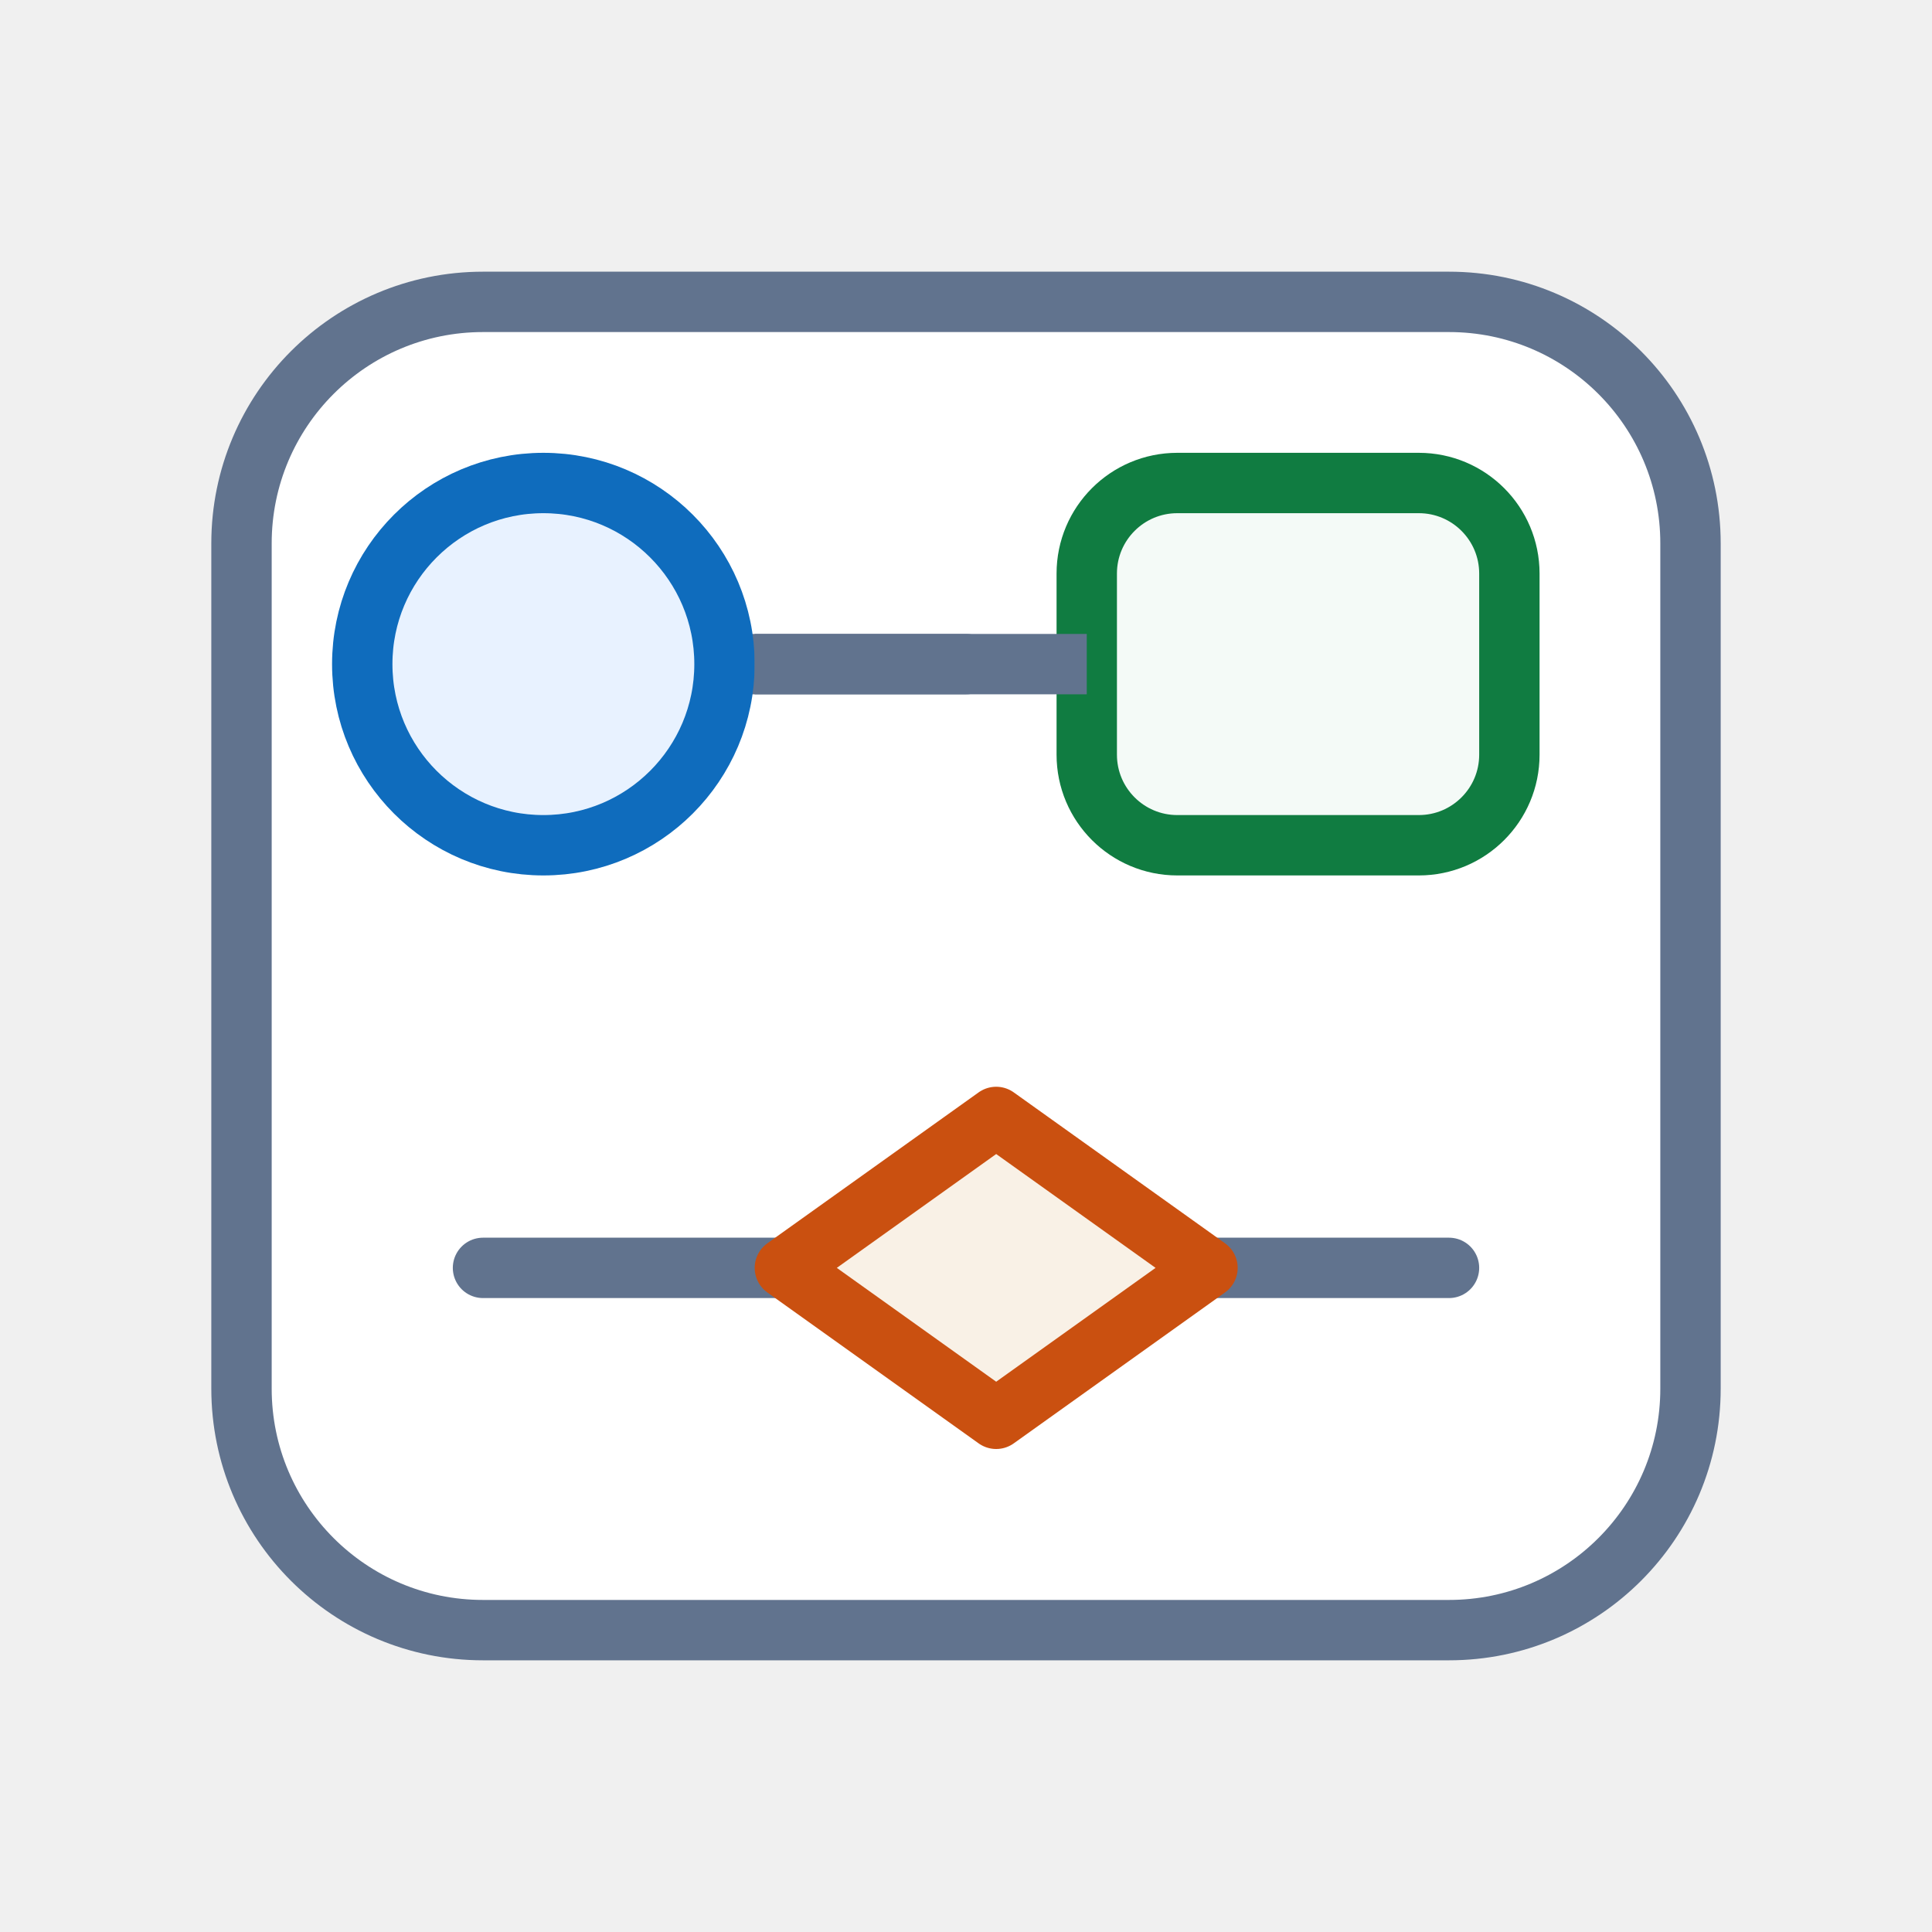
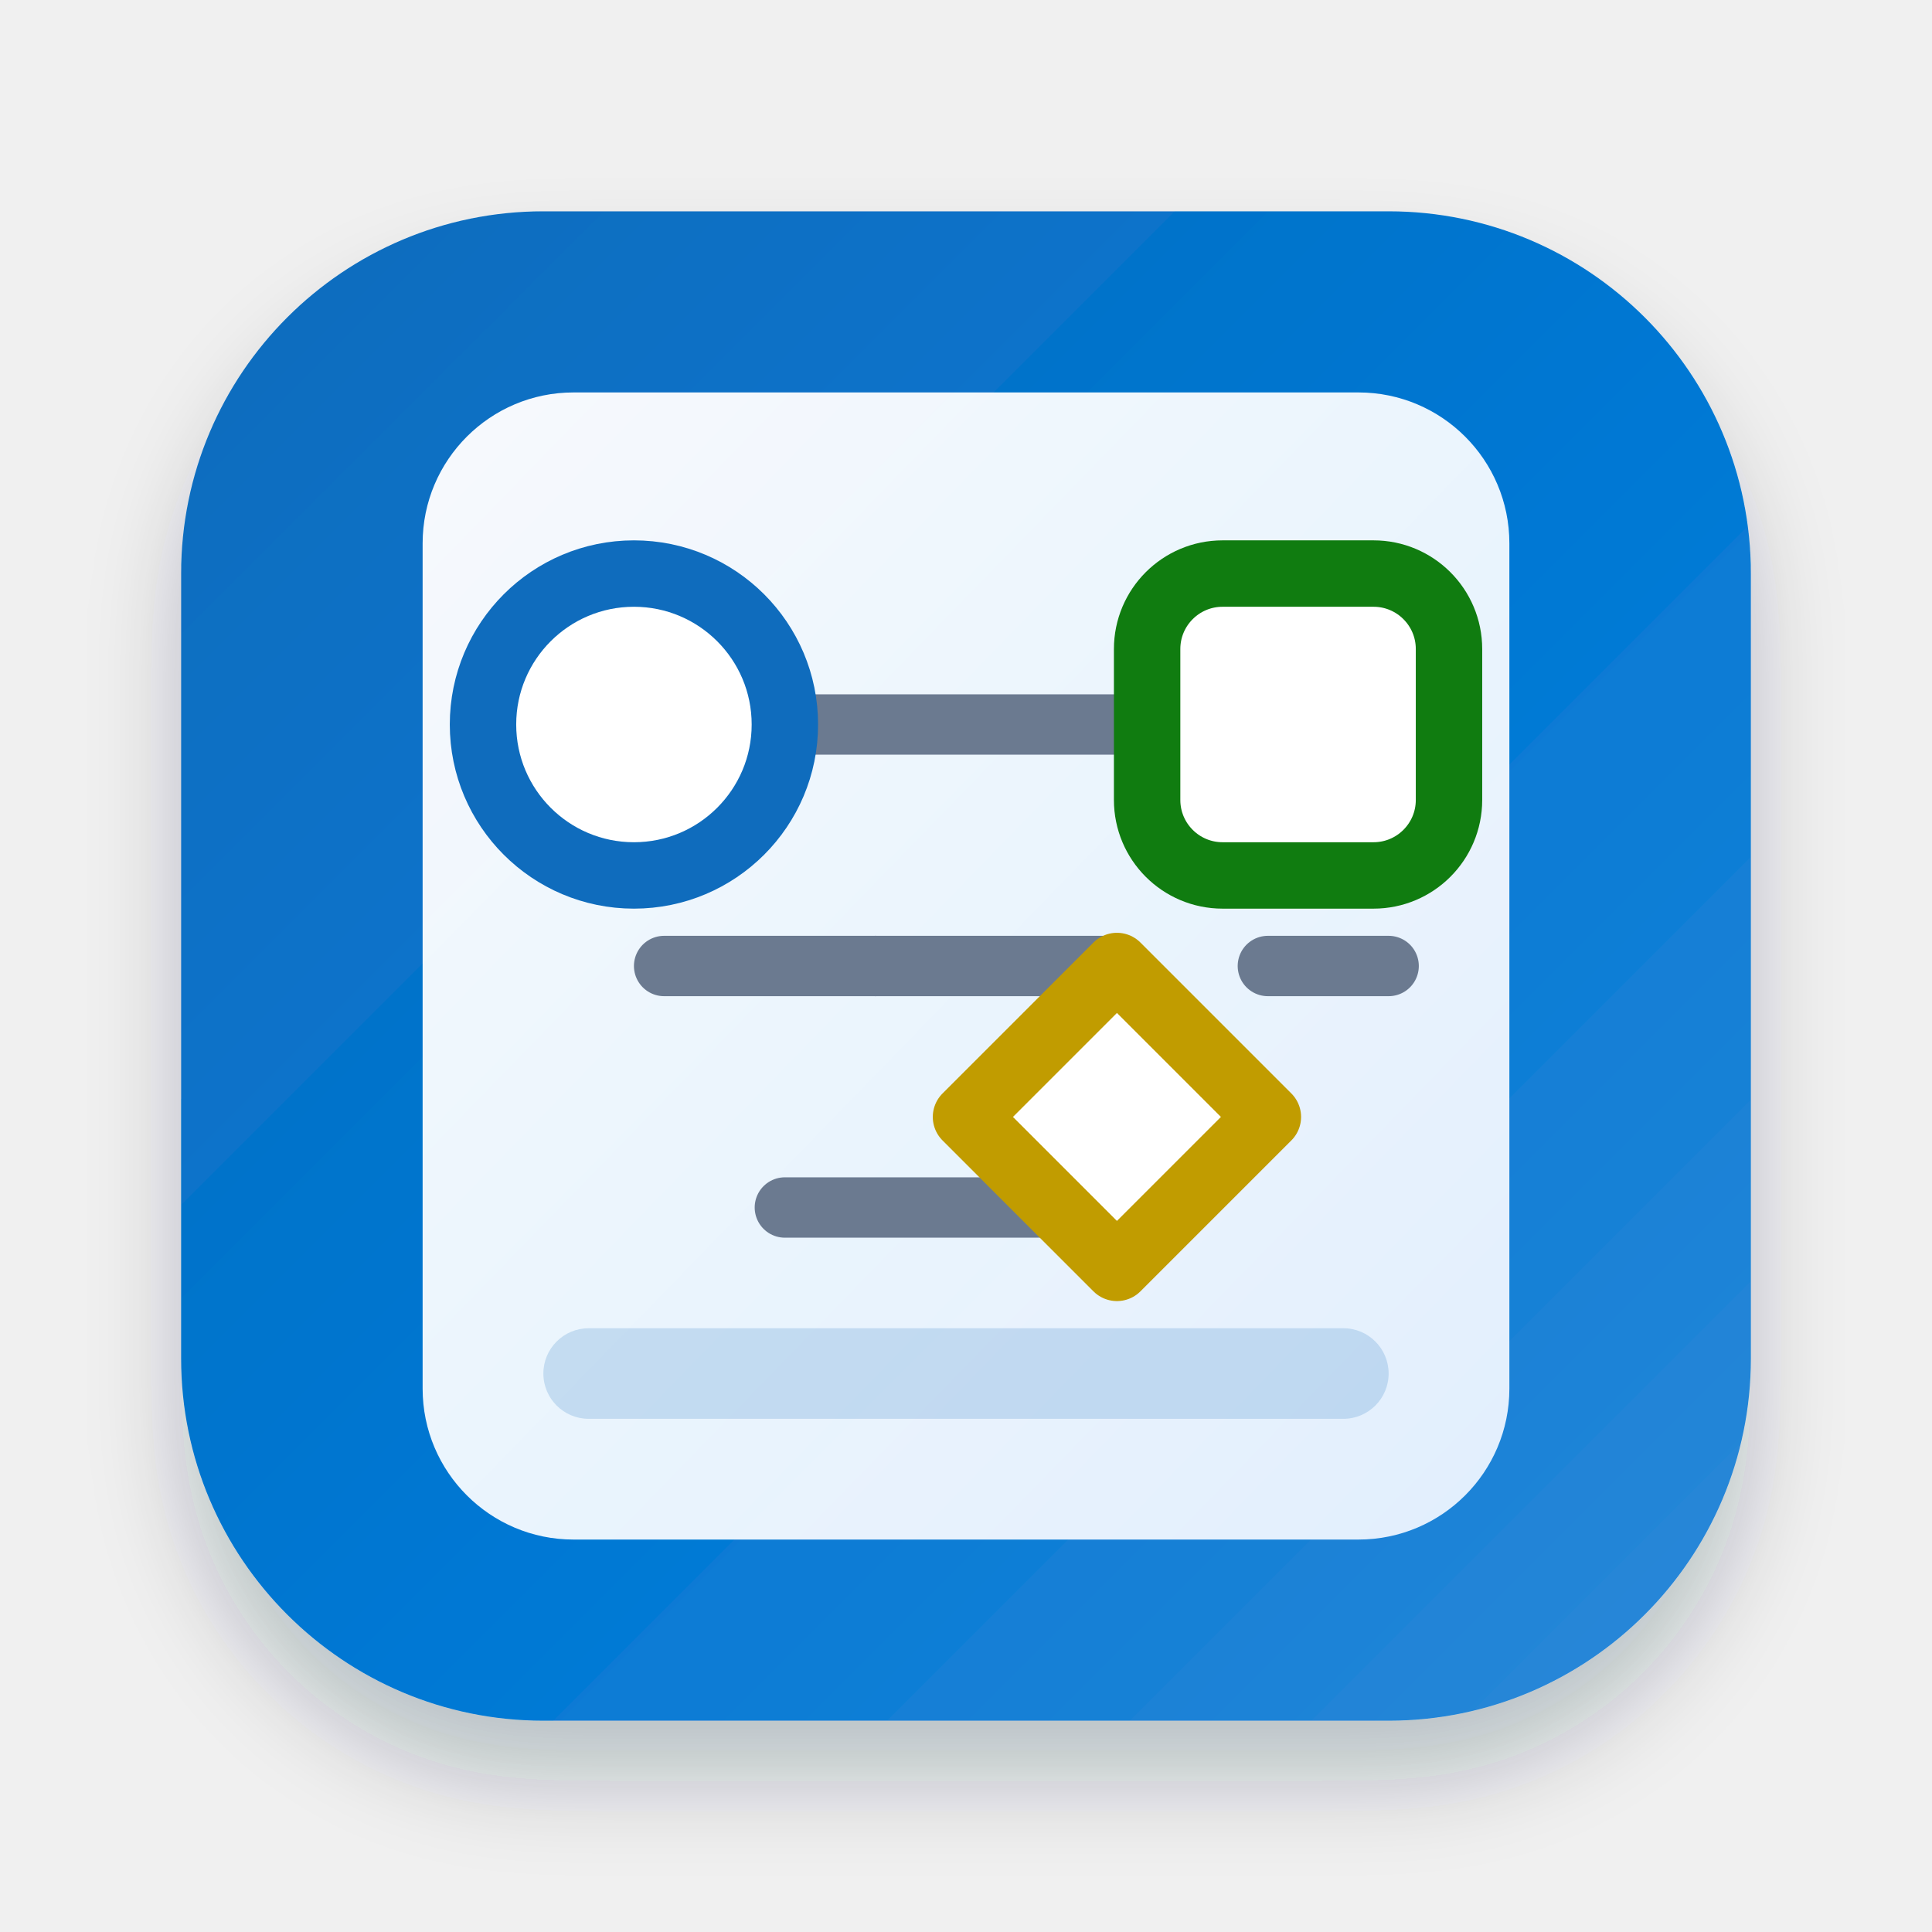
- <svg xmlns="http://www.w3.org/2000/svg" width="64" height="64" viewBox="0 0 64 64" role="img" aria-label="BPMN app">
-   <rect x="8" y="10" width="48" height="44" rx="8" fill="#ffffff" stroke="#61738e" stroke-width="2" />
-   <path d="M16 22h16m-16 20h10m12-20h10M26 42h22" stroke="#61738e" stroke-linecap="round" stroke-width="2" />
-   <circle cx="18" cy="22" r="6" fill="#e8f2ff" stroke="#0f6cbd" stroke-width="2" />
-   <rect x="36" y="16" width="14" height="12" rx="3" fill="#f4faf7" stroke="#107c41" stroke-width="2" />
-   <path d="M25 22h11" stroke="#61738e" stroke-width="2" />
-   <path d="M26 42l7-5 7 5-7 5z" fill="#f9f1e6" stroke="#ca5010" stroke-linejoin="round" stroke-width="2" />
+ <svg xmlns="http://www.w3.org/2000/svg" width="64" height="64" viewBox="0 0 64 64" role="img" aria-labelledby="title">
+   <defs>
+     <linearGradient id="tile" x1="8" y1="8" x2="56" y2="56" gradientUnits="userSpaceOnUse">
+       <stop offset="0" stop-color="#0f6cbd" />
+       <stop offset=".55" stop-color="#0078d4" />
+       <stop offset="1" stop-color="#2b88d8" />
+     </linearGradient>
+     <linearGradient id="panel" x1="15" y1="15" x2="50" y2="49" gradientUnits="userSpaceOnUse">
+       <stop offset="0" stop-color="#ffffff" />
+       <stop offset="1" stop-color="#eaf4ff" />
+     </linearGradient>
+     <filter id="shadow" x="-20%" y="-20%" width="140%" height="140%">
+       <feDropShadow dx="0" dy="2" stdDeviation="1.5" flood-color="#0f1f33" flood-opacity=".22" />
+     </filter>
+   </defs>
+   <rect x="6" y="7" width="52" height="50" rx="12" fill="url(#tile)" filter="url(#shadow)" />
+   <path d="M14 18a5 5 0 0 1 5-5h26a5 5 0 0 1 5 5v28a5 5 0 0 1-5 5H19a5 5 0 0 1-5-5z" fill="url(#panel)" opacity=".96" />
+   <path d="M26 24h11m-15 8h7m13 0h4M26 40h10" fill="none" stroke="#6b7a90" stroke-linecap="round" stroke-width="2" />
+   <circle cx="21" cy="24" r="5" fill="#ffffff" stroke="#0f6cbd" stroke-width="2.2" />
+   <rect x="38" y="19" width="10" height="10" rx="2.5" fill="#ffffff" stroke="#107c10" stroke-width="2.2" />
+   <path d="M29 32h8" fill="none" stroke="#6b7a90" stroke-linecap="round" stroke-width="2" />
+   <path d="M37 32l5 5-5 5-5-5z" fill="#ffffff" stroke="#c19c00" stroke-linejoin="round" stroke-width="2.2" />
+   <rect x="18" y="44" width="28" height="3" rx="1.5" fill="#0f6cbd" opacity=".18" />
</svg>
